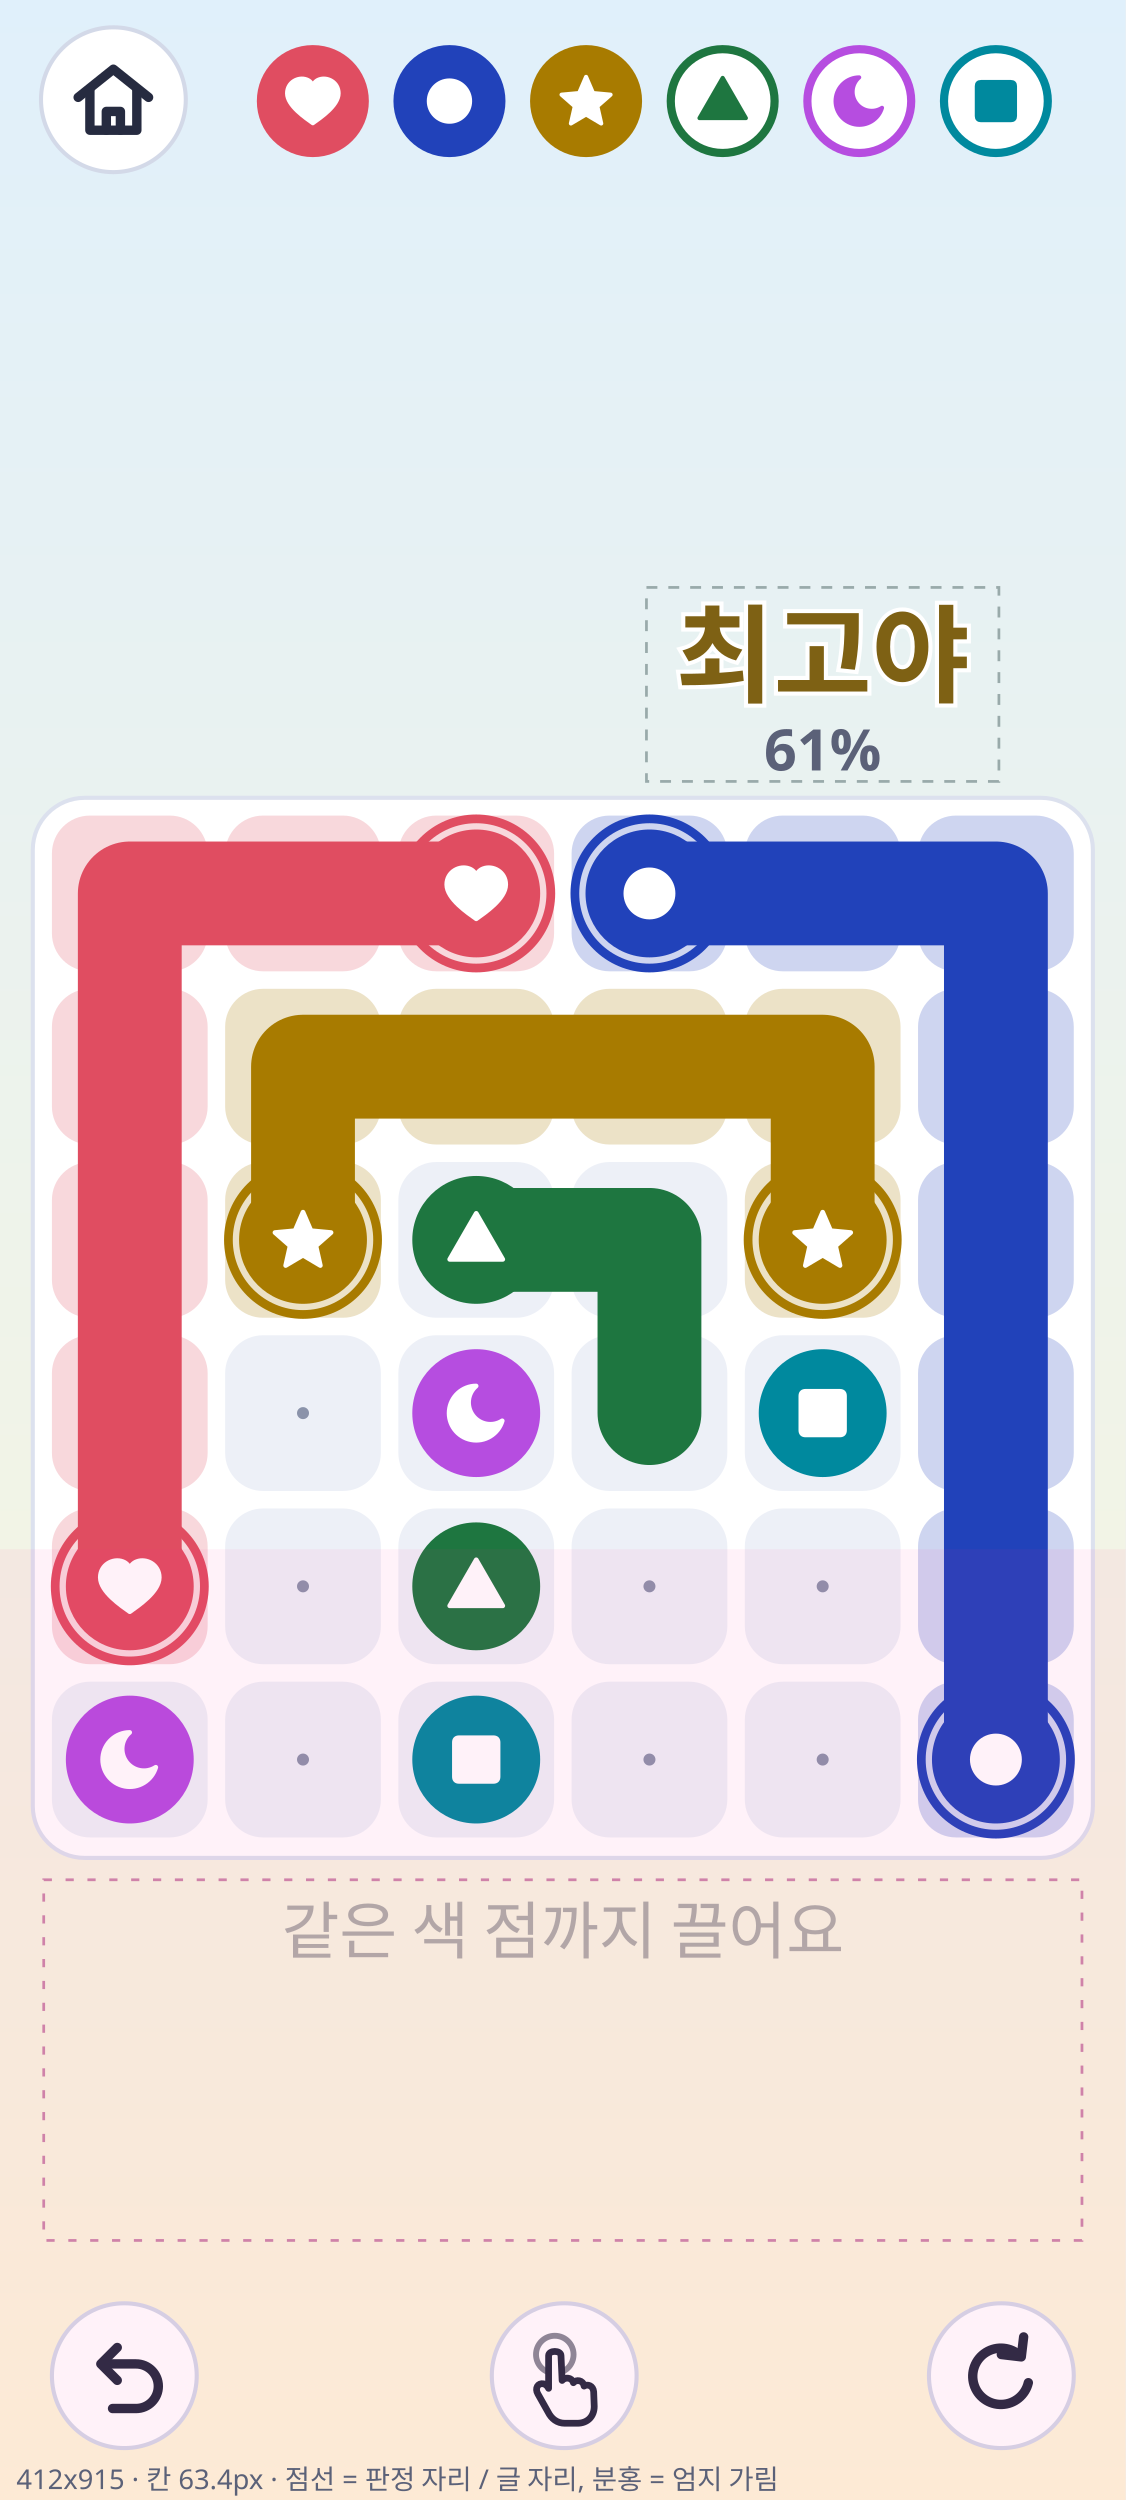
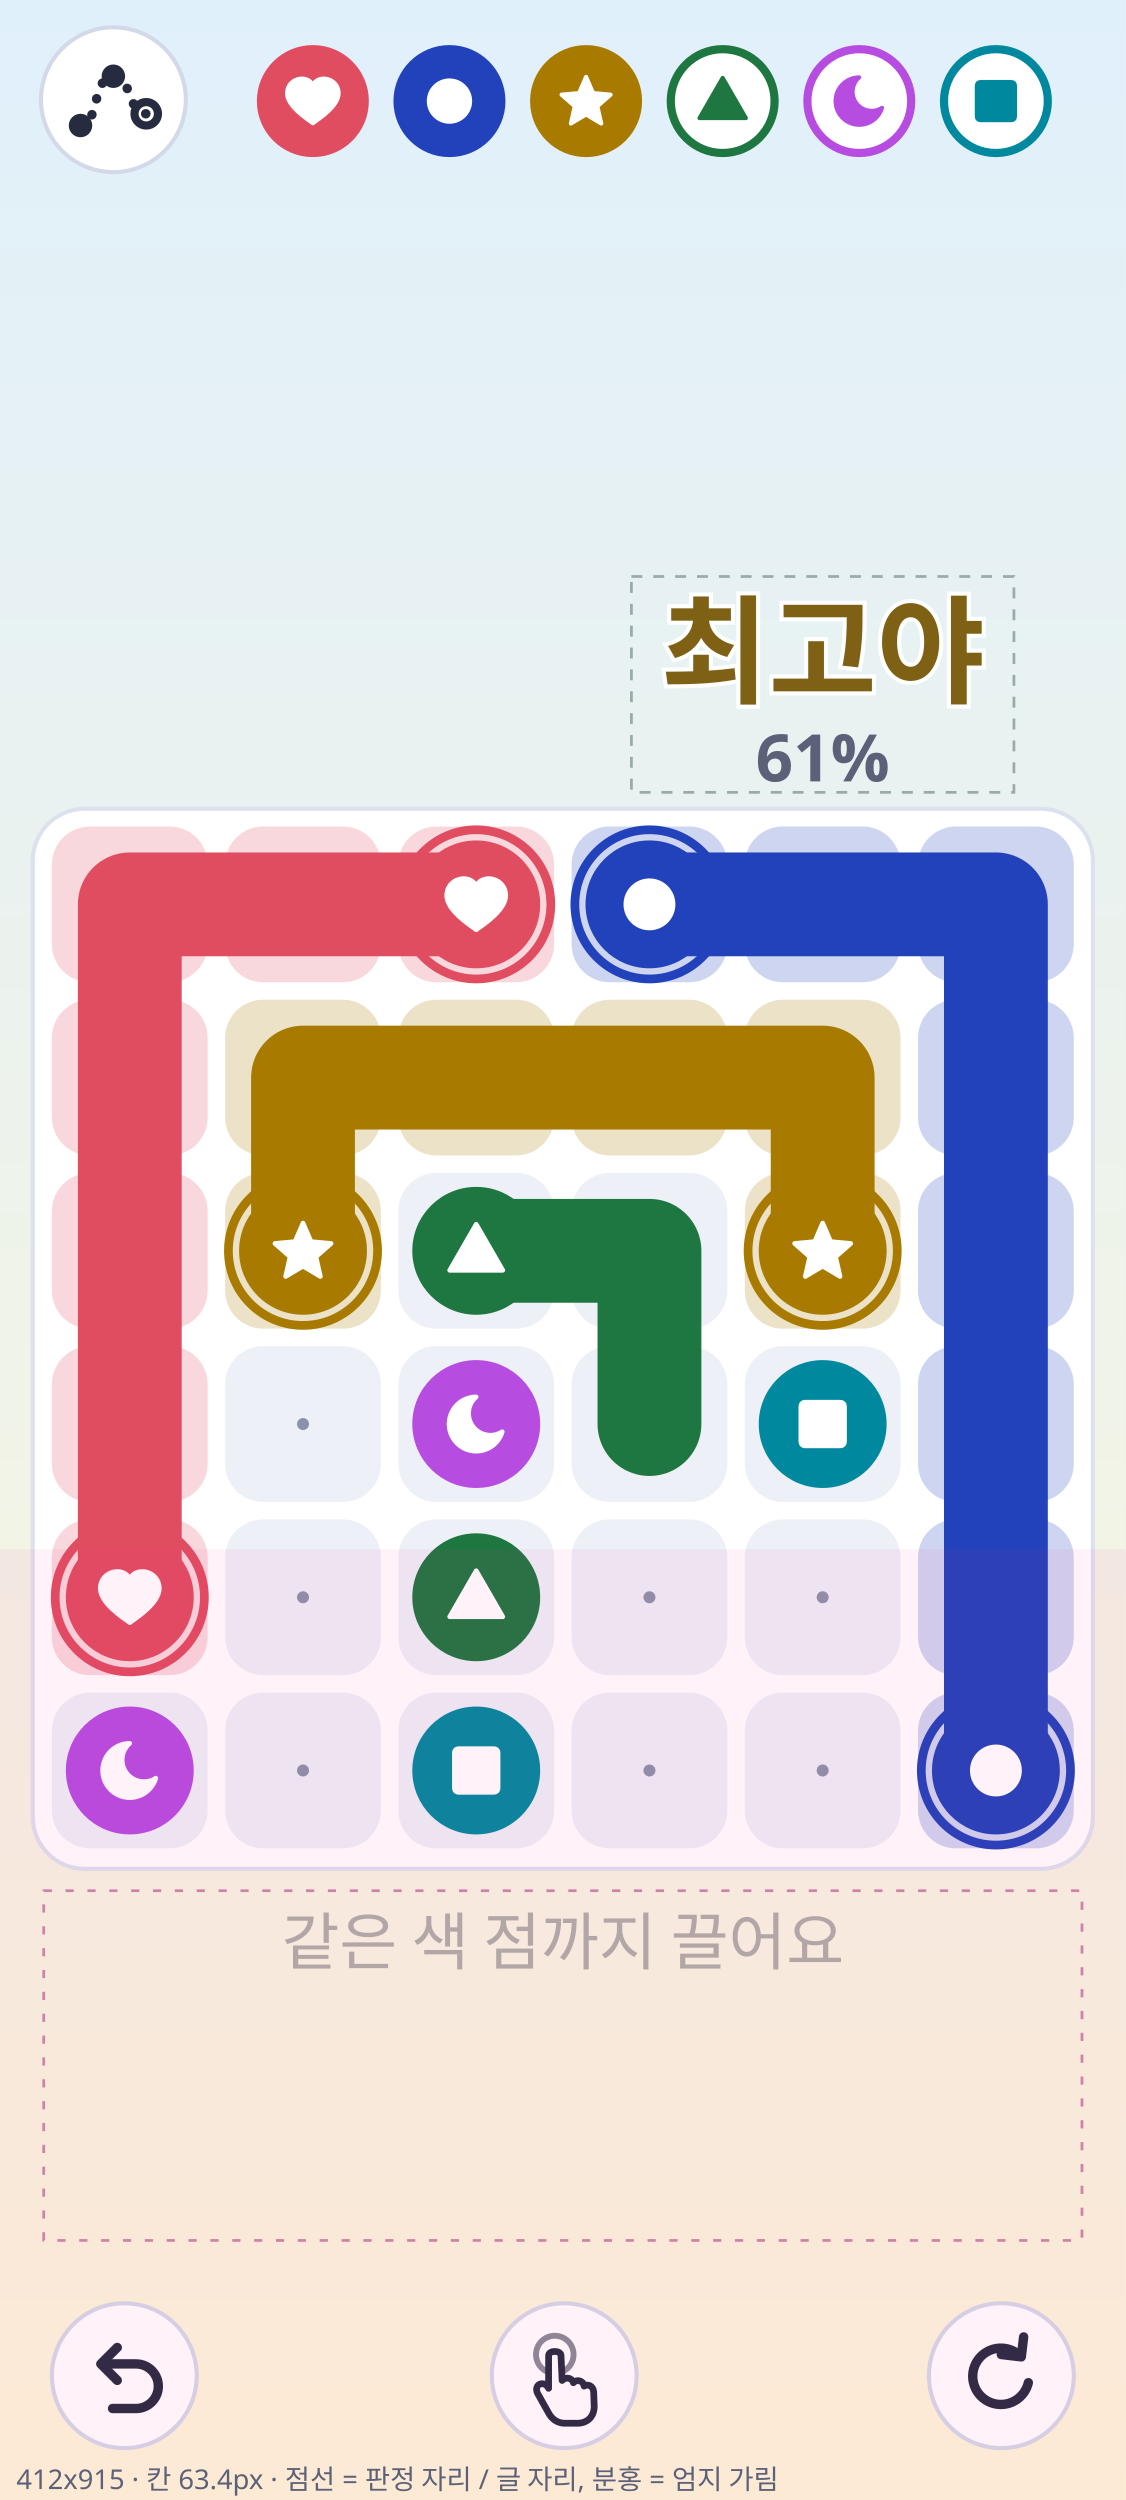
<svg xmlns="http://www.w3.org/2000/svg" width="412" height="915" viewBox="0 0 412 915" font-family="system-ui, sans-serif">
  <defs>
    <linearGradient id="bg" x1="0" y1="0" x2="0" y2="1">
      <stop offset="0" stop-color="#E0F0FB" />
      <stop offset="1" stop-color="#FDF6D9" />
    </linearGradient>
  </defs>
  <rect width="412" height="915" fill="url(#bg)" />
-   <rect x="12" y="292" width="388" height="388" rx="19.0" fill="#FFFFFF" stroke="#DCE1EE" stroke-width="1.5" />
-   <rect x="19.0" y="298.5" width="57.0" height="57.0" rx="13.9" fill="#F8D8DC" />
-   <rect x="82.4" y="298.5" width="57.0" height="57.0" rx="13.9" fill="#F8D8DC" />
-   <rect x="145.8" y="298.5" width="57.0" height="57.0" rx="13.9" fill="#F8D8DC" />
-   <rect x="209.2" y="298.5" width="57.0" height="57.0" rx="13.9" fill="#CED5F0" />
-   <rect x="272.6" y="298.5" width="57.0" height="57.0" rx="13.9" fill="#CED5F0" />
-   <rect x="336.0" y="298.5" width="57.0" height="57.0" rx="13.9" fill="#CED5F0" />
-   <rect x="19.0" y="361.9" width="57.0" height="57.0" rx="13.9" fill="#F8D8DC" />
-   <rect x="82.4" y="361.9" width="57.0" height="57.0" rx="13.9" fill="#ECE2C7" />
-   <rect x="145.8" y="361.9" width="57.0" height="57.0" rx="13.9" fill="#ECE2C7" />
-   <rect x="209.2" y="361.9" width="57.0" height="57.0" rx="13.9" fill="#ECE2C7" />
-   <rect x="272.6" y="361.9" width="57.0" height="57.0" rx="13.9" fill="#ECE2C7" />
-   <rect x="336.0" y="361.9" width="57.0" height="57.0" rx="13.9" fill="#CED5F0" />
-   <rect x="19.0" y="425.3" width="57.0" height="57.0" rx="13.9" fill="#F8D8DC" />
-   <rect x="82.4" y="425.3" width="57.0" height="57.0" rx="13.9" fill="#ECE2C7" />
-   <rect x="145.8" y="425.3" width="57.0" height="57.0" rx="13.9" fill="#EDF0F7" />
-   <circle cx="174.3" cy="453.8" r="2.2" fill="#8B93AA" />
-   <rect x="209.2" y="425.3" width="57.0" height="57.0" rx="13.9" fill="#EDF0F7" />
-   <circle cx="237.7" cy="453.8" r="2.2" fill="#8B93AA" />
-   <rect x="272.6" y="425.3" width="57.0" height="57.0" rx="13.9" fill="#ECE2C7" />
-   <rect x="336.0" y="425.3" width="57.0" height="57.0" rx="13.9" fill="#CED5F0" />
-   <rect x="19.0" y="488.7" width="57.0" height="57.0" rx="13.9" fill="#F8D8DC" />
-   <rect x="82.4" y="488.7" width="57.0" height="57.0" rx="13.9" fill="#EDF0F7" />
-   <circle cx="110.9" cy="517.2" r="2.2" fill="#8B93AA" />
-   <rect x="145.8" y="488.7" width="57.0" height="57.0" rx="13.9" fill="#EDF0F7" />
-   <circle cx="174.3" cy="517.2" r="2.2" fill="#8B93AA" />
-   <rect x="209.2" y="488.7" width="57.0" height="57.0" rx="13.9" fill="#EDF0F7" />
-   <circle cx="237.7" cy="517.2" r="2.2" fill="#8B93AA" />
-   <rect x="272.6" y="488.7" width="57.0" height="57.0" rx="13.9" fill="#EDF0F7" />
-   <circle cx="301.1" cy="517.2" r="2.2" fill="#8B93AA" />
-   <rect x="336.0" y="488.7" width="57.0" height="57.0" rx="13.9" fill="#CED5F0" />
-   <rect x="19.0" y="552.1" width="57.0" height="57.0" rx="13.9" fill="#F8D8DC" />
-   <rect x="82.4" y="552.1" width="57.0" height="57.0" rx="13.9" fill="#EDF0F7" />
-   <circle cx="110.9" cy="580.6" r="2.2" fill="#8B93AA" />
-   <rect x="145.8" y="552.1" width="57.0" height="57.0" rx="13.9" fill="#EDF0F7" />
-   <circle cx="174.3" cy="580.6" r="2.2" fill="#8B93AA" />
-   <rect x="209.2" y="552.1" width="57.0" height="57.0" rx="13.9" fill="#EDF0F7" />
-   <circle cx="237.7" cy="580.6" r="2.2" fill="#8B93AA" />
-   <rect x="272.6" y="552.1" width="57.0" height="57.0" rx="13.9" fill="#EDF0F7" />
-   <circle cx="301.1" cy="580.6" r="2.2" fill="#8B93AA" />
-   <rect x="336.0" y="552.1" width="57.0" height="57.0" rx="13.9" fill="#CED5F0" />
-   <rect x="19.0" y="615.5" width="57.0" height="57.0" rx="13.9" fill="#EDF0F7" />
-   <circle cx="47.5" cy="644.0" r="2.2" fill="#8B93AA" />
-   <rect x="82.4" y="615.5" width="57.0" height="57.0" rx="13.9" fill="#EDF0F7" />
-   <circle cx="110.9" cy="644.0" r="2.2" fill="#8B93AA" />
-   <rect x="145.8" y="615.5" width="57.0" height="57.0" rx="13.9" fill="#EDF0F7" />
-   <circle cx="174.3" cy="644.0" r="2.2" fill="#8B93AA" />
-   <rect x="209.2" y="615.5" width="57.0" height="57.0" rx="13.9" fill="#EDF0F7" />
-   <circle cx="237.7" cy="644.0" r="2.2" fill="#8B93AA" />
-   <rect x="272.6" y="615.5" width="57.0" height="57.0" rx="13.9" fill="#EDF0F7" />
-   <circle cx="301.1" cy="644.0" r="2.2" fill="#8B93AA" />
-   <rect x="336.0" y="615.5" width="57.0" height="57.0" rx="13.9" fill="#CED5F0" />
-   <polyline points="174.3,327.0 110.9,327.0 47.5,327.0 47.5,390.4 47.5,453.8 47.5,517.2 47.5,580.6" fill="none" stroke="#E04D61" stroke-width="38" stroke-linecap="round" stroke-linejoin="round" />
-   <polyline points="237.7,327.0 301.1,327.0 364.5,327.0 364.5,390.4 364.5,453.8 364.5,517.2 364.5,580.6 364.5,644.0" fill="none" stroke="#2142BA" stroke-width="38" stroke-linecap="round" stroke-linejoin="round" />
-   <polyline points="110.9,453.8 110.9,390.4 174.3,390.4 237.7,390.4 301.1,390.4 301.1,453.8" fill="none" stroke="#A87B00" stroke-width="38" stroke-linecap="round" stroke-linejoin="round" />
-   <polyline points="174.3,453.8 237.7,453.8 237.7,517.2" fill="none" stroke="#1E7640" stroke-width="38" stroke-linecap="round" stroke-linejoin="round" />
-   <circle cx="174.3" cy="327.0" r="27.3" fill="none" stroke="#E04D61" stroke-width="3.2" />
-   <circle cx="174.3" cy="327.0" r="23.4" fill="#E04D61" />
-   <path d="M0 0.86 C-0.28 0.66 -1 0.18 -1 -0.30 C-1 -0.74 -0.56 -0.96 -0.24 -0.84 C-0.10 -0.79 -0.02 -0.68 0 -0.58 C0.02 -0.68 0.10 -0.79 0.24 -0.84 C0.56 -0.96 1 -0.74 1 -0.30 C1 0.18 0.28 0.66 0 0.86 Z" transform="translate(174.3 327.0) scale(10.79)" fill="#FFFFFF" stroke="#FFFFFF" stroke-width="0.16" stroke-linejoin="round" />
-   <circle cx="47.5" cy="580.6" r="27.3" fill="none" stroke="#E04D61" stroke-width="3.2" />
-   <circle cx="47.5" cy="580.6" r="23.4" fill="#E04D61" />
-   <path d="M0 0.86 C-0.28 0.66 -1 0.18 -1 -0.30 C-1 -0.74 -0.56 -0.96 -0.24 -0.84 C-0.10 -0.79 -0.02 -0.68 0 -0.58 C0.02 -0.68 0.10 -0.79 0.24 -0.84 C0.56 -0.96 1 -0.74 1 -0.30 C1 0.18 0.28 0.66 0 0.86 Z" transform="translate(47.5 580.6) scale(10.79)" fill="#FFFFFF" stroke="#FFFFFF" stroke-width="0.16" stroke-linejoin="round" />
-   <circle cx="237.7" cy="327.0" r="27.3" fill="none" stroke="#2142BA" stroke-width="3.2" />
-   <circle cx="237.7" cy="327.0" r="23.4" fill="#2142BA" />
-   <path d="M0 -0.80 A0.80 0.80 0 1 1 0 0.80 A0.80 0.80 0 1 1 0 -0.80 Z" transform="translate(237.7 327.0) scale(10.79)" fill="#FFFFFF" stroke="#FFFFFF" stroke-width="0.16" stroke-linejoin="round" />
-   <circle cx="364.5" cy="644.0" r="27.3" fill="none" stroke="#2142BA" stroke-width="3.2" />
-   <circle cx="364.5" cy="644.0" r="23.4" fill="#2142BA" />
-   <path d="M0 -0.80 A0.80 0.80 0 1 1 0 0.80 A0.80 0.80 0 1 1 0 -0.80 Z" transform="translate(364.5 644.0) scale(10.79)" fill="#FFFFFF" stroke="#FFFFFF" stroke-width="0.16" stroke-linejoin="round" />
-   <circle cx="110.9" cy="453.8" r="27.3" fill="none" stroke="#A87B00" stroke-width="3.2" />
-   <circle cx="110.9" cy="453.8" r="23.4" fill="#A87B00" />
-   <path d="M0 -0.94 L0.27 -0.312 L0.951 -0.249 L0.437 0.202 L0.588 0.869 L0 0.52 L-0.588 0.869 L-0.437 0.202 L-0.951 -0.249 L-0.27 -0.312 Z" transform="translate(110.9 453.8) scale(10.79)" fill="#FFFFFF" stroke="#FFFFFF" stroke-width="0.16" stroke-linejoin="round" />
-   <circle cx="301.1" cy="453.8" r="27.3" fill="none" stroke="#A87B00" stroke-width="3.2" />
-   <circle cx="301.1" cy="453.8" r="23.4" fill="#A87B00" />
-   <path d="M0 -0.94 L0.27 -0.312 L0.951 -0.249 L0.437 0.202 L0.588 0.869 L0 0.52 L-0.588 0.869 L-0.437 0.202 L-0.951 -0.249 L-0.27 -0.312 Z" transform="translate(301.1 453.8) scale(10.79)" fill="#FFFFFF" stroke="#FFFFFF" stroke-width="0.16" stroke-linejoin="round" />
-   <circle cx="174.3" cy="453.8" r="23.4" fill="#1E7640" />
-   <path d="M0 -0.90 L0.90 0.66 L-0.90 0.66 Z" transform="translate(174.3 453.8) scale(10.79)" fill="#FFFFFF" stroke="#FFFFFF" stroke-width="0.16" stroke-linejoin="round" />
-   <circle cx="174.3" cy="580.6" r="23.4" fill="#1E7640" />
-   <path d="M0 -0.90 L0.90 0.66 L-0.90 0.66 Z" transform="translate(174.3 580.6) scale(10.79)" fill="#FFFFFF" stroke="#FFFFFF" stroke-width="0.16" stroke-linejoin="round" />
-   <circle cx="174.3" cy="517.2" r="23.4" fill="#B64DE0" />
-   <path d="M0.882 0.261 A0.92 0.92 0 1 1 -0.004 -0.92 A0.74 0.74 0 0 0 0.882 0.261 Z" transform="translate(174.3 517.2) scale(10.79)" fill="#FFFFFF" stroke="#FFFFFF" stroke-width="0.16" stroke-linejoin="round" />
-   <circle cx="47.5" cy="644.0" r="23.4" fill="#B64DE0" />
-   <path d="M0.882 0.261 A0.92 0.92 0 1 1 -0.004 -0.92 A0.74 0.74 0 0 0 0.882 0.261 Z" transform="translate(47.5 644.0) scale(10.79)" fill="#FFFFFF" stroke="#FFFFFF" stroke-width="0.16" stroke-linejoin="round" />
-   <circle cx="301.1" cy="517.2" r="23.4" fill="#00899E" />
-   <path d="M-0.58 -0.74 L0.58 -0.74 Q0.74 -0.74 0.74 -0.58 L0.74 0.58 Q0.74 0.74 0.58 0.74 L-0.58 0.74 Q-0.74 0.74 -0.74 0.58 L-0.74 -0.58 Q-0.74 -0.74 -0.58 -0.74 Z" transform="translate(301.1 517.2) scale(10.79)" fill="#FFFFFF" stroke="#FFFFFF" stroke-width="0.16" stroke-linejoin="round" />
-   <circle cx="174.3" cy="644.0" r="23.4" fill="#00899E" />
-   <path d="M-0.58 -0.74 L0.58 -0.74 Q0.74 -0.74 0.74 -0.58 L0.74 0.58 Q0.74 0.74 0.58 0.74 L-0.58 0.74 Q-0.74 0.74 -0.74 0.58 L-0.74 -0.58 Q-0.74 -0.74 -0.58 -0.74 Z" transform="translate(174.3 644.0) scale(10.79)" fill="#FFFFFF" stroke="#FFFFFF" stroke-width="0.16" stroke-linejoin="round" />
+   <rect x="12" y="296" width="388" height="388" rx="19.0" fill="#FFFFFF" stroke="#DCE1EE" stroke-width="1.5" />
+   <rect x="19.0" y="302.5" width="57.0" height="57.0" rx="13.9" fill="#F8D8DC" />
+   <rect x="82.4" y="302.5" width="57.0" height="57.0" rx="13.9" fill="#F8D8DC" />
+   <rect x="145.8" y="302.5" width="57.0" height="57.0" rx="13.9" fill="#F8D8DC" />
+   <rect x="209.2" y="302.5" width="57.0" height="57.0" rx="13.9" fill="#CED5F0" />
+   <rect x="272.6" y="302.5" width="57.0" height="57.0" rx="13.9" fill="#CED5F0" />
+   <rect x="336.0" y="302.5" width="57.0" height="57.0" rx="13.9" fill="#CED5F0" />
+   <rect x="19.0" y="365.9" width="57.0" height="57.0" rx="13.9" fill="#F8D8DC" />
+   <rect x="82.4" y="365.9" width="57.0" height="57.0" rx="13.9" fill="#ECE2C7" />
+   <rect x="145.8" y="365.9" width="57.0" height="57.0" rx="13.9" fill="#ECE2C7" />
+   <rect x="209.2" y="365.9" width="57.0" height="57.0" rx="13.9" fill="#ECE2C7" />
+   <rect x="272.6" y="365.9" width="57.0" height="57.0" rx="13.9" fill="#ECE2C7" />
+   <rect x="336.0" y="365.9" width="57.0" height="57.0" rx="13.9" fill="#CED5F0" />
+   <rect x="19.0" y="429.3" width="57.0" height="57.0" rx="13.9" fill="#F8D8DC" />
+   <rect x="82.4" y="429.3" width="57.0" height="57.0" rx="13.9" fill="#ECE2C7" />
+   <rect x="145.8" y="429.3" width="57.0" height="57.0" rx="13.9" fill="#EDF0F7" />
+   <circle cx="174.3" cy="457.8" r="2.2" fill="#8B93AA" />
+   <rect x="209.2" y="429.3" width="57.0" height="57.0" rx="13.9" fill="#EDF0F7" />
+   <circle cx="237.7" cy="457.8" r="2.2" fill="#8B93AA" />
+   <rect x="272.6" y="429.3" width="57.0" height="57.0" rx="13.9" fill="#ECE2C7" />
+   <rect x="336.0" y="429.3" width="57.0" height="57.0" rx="13.9" fill="#CED5F0" />
+   <rect x="19.0" y="492.7" width="57.0" height="57.0" rx="13.9" fill="#F8D8DC" />
+   <rect x="82.4" y="492.7" width="57.0" height="57.0" rx="13.9" fill="#EDF0F7" />
+   <circle cx="110.9" cy="521.2" r="2.2" fill="#8B93AA" />
+   <rect x="145.8" y="492.7" width="57.0" height="57.0" rx="13.9" fill="#EDF0F7" />
+   <circle cx="174.3" cy="521.2" r="2.2" fill="#8B93AA" />
+   <rect x="209.2" y="492.7" width="57.0" height="57.0" rx="13.9" fill="#EDF0F7" />
+   <circle cx="237.7" cy="521.2" r="2.2" fill="#8B93AA" />
+   <rect x="272.6" y="492.7" width="57.0" height="57.0" rx="13.9" fill="#EDF0F7" />
+   <circle cx="301.1" cy="521.2" r="2.2" fill="#8B93AA" />
+   <rect x="336.0" y="492.7" width="57.0" height="57.0" rx="13.9" fill="#CED5F0" />
+   <rect x="19.0" y="556.1" width="57.0" height="57.0" rx="13.9" fill="#F8D8DC" />
+   <rect x="82.4" y="556.1" width="57.0" height="57.0" rx="13.9" fill="#EDF0F7" />
+   <circle cx="110.9" cy="584.6" r="2.2" fill="#8B93AA" />
+   <rect x="145.8" y="556.1" width="57.0" height="57.0" rx="13.9" fill="#EDF0F7" />
+   <circle cx="174.3" cy="584.6" r="2.2" fill="#8B93AA" />
+   <rect x="209.2" y="556.1" width="57.0" height="57.0" rx="13.9" fill="#EDF0F7" />
+   <circle cx="237.7" cy="584.6" r="2.2" fill="#8B93AA" />
+   <rect x="272.6" y="556.1" width="57.0" height="57.0" rx="13.9" fill="#EDF0F7" />
+   <circle cx="301.1" cy="584.6" r="2.2" fill="#8B93AA" />
+   <rect x="336.0" y="556.1" width="57.0" height="57.0" rx="13.9" fill="#CED5F0" />
+   <rect x="19.0" y="619.5" width="57.0" height="57.0" rx="13.9" fill="#EDF0F7" />
+   <circle cx="47.5" cy="648.0" r="2.2" fill="#8B93AA" />
+   <rect x="82.4" y="619.5" width="57.0" height="57.0" rx="13.9" fill="#EDF0F7" />
+   <circle cx="110.9" cy="648.0" r="2.2" fill="#8B93AA" />
+   <rect x="145.8" y="619.5" width="57.0" height="57.0" rx="13.9" fill="#EDF0F7" />
+   <circle cx="174.3" cy="648.0" r="2.2" fill="#8B93AA" />
+   <rect x="209.2" y="619.5" width="57.0" height="57.0" rx="13.9" fill="#EDF0F7" />
+   <circle cx="237.7" cy="648.0" r="2.2" fill="#8B93AA" />
+   <rect x="272.6" y="619.5" width="57.0" height="57.0" rx="13.9" fill="#EDF0F7" />
+   <circle cx="301.1" cy="648.0" r="2.2" fill="#8B93AA" />
+   <rect x="336.0" y="619.5" width="57.0" height="57.0" rx="13.9" fill="#CED5F0" />
+   <polyline points="174.3,331.0 110.9,331.0 47.5,331.0 47.5,394.4 47.5,457.8 47.5,521.2 47.5,584.6" fill="none" stroke="#E04D61" stroke-width="38" stroke-linecap="round" stroke-linejoin="round" />
+   <polyline points="237.7,331.0 301.1,331.0 364.5,331.0 364.5,394.4 364.5,457.8 364.5,521.2 364.5,584.6 364.5,648.0" fill="none" stroke="#2142BA" stroke-width="38" stroke-linecap="round" stroke-linejoin="round" />
+   <polyline points="110.9,457.8 110.9,394.4 174.3,394.4 237.7,394.4 301.1,394.4 301.1,457.8" fill="none" stroke="#A87B00" stroke-width="38" stroke-linecap="round" stroke-linejoin="round" />
+   <polyline points="174.3,457.8 237.7,457.8 237.7,521.2" fill="none" stroke="#1E7640" stroke-width="38" stroke-linecap="round" stroke-linejoin="round" />
+   <circle cx="174.3" cy="331.0" r="27.3" fill="none" stroke="#E04D61" stroke-width="3.2" />
+   <circle cx="174.3" cy="331.0" r="23.4" fill="#E04D61" />
+   <path d="M0 0.86 C-0.28 0.66 -1 0.18 -1 -0.30 C-1 -0.74 -0.56 -0.96 -0.24 -0.84 C-0.10 -0.79 -0.02 -0.68 0 -0.58 C0.02 -0.68 0.10 -0.79 0.24 -0.84 C0.56 -0.96 1 -0.74 1 -0.30 C1 0.18 0.28 0.66 0 0.86 Z" transform="translate(174.3 331.0) scale(10.79)" fill="#FFFFFF" stroke="#FFFFFF" stroke-width="0.16" stroke-linejoin="round" />
+   <circle cx="47.5" cy="584.6" r="27.3" fill="none" stroke="#E04D61" stroke-width="3.2" />
+   <circle cx="47.5" cy="584.6" r="23.4" fill="#E04D61" />
+   <path d="M0 0.86 C-0.28 0.66 -1 0.18 -1 -0.30 C-1 -0.74 -0.56 -0.96 -0.24 -0.84 C-0.10 -0.79 -0.02 -0.68 0 -0.58 C0.02 -0.68 0.10 -0.79 0.24 -0.84 C0.56 -0.96 1 -0.74 1 -0.30 C1 0.18 0.28 0.66 0 0.86 Z" transform="translate(47.5 584.6) scale(10.79)" fill="#FFFFFF" stroke="#FFFFFF" stroke-width="0.16" stroke-linejoin="round" />
+   <circle cx="237.7" cy="331.0" r="27.3" fill="none" stroke="#2142BA" stroke-width="3.2" />
+   <circle cx="237.7" cy="331.0" r="23.4" fill="#2142BA" />
+   <path d="M0 -0.80 A0.80 0.80 0 1 1 0 0.80 A0.80 0.80 0 1 1 0 -0.80 Z" transform="translate(237.7 331.0) scale(10.79)" fill="#FFFFFF" stroke="#FFFFFF" stroke-width="0.16" stroke-linejoin="round" />
+   <circle cx="364.5" cy="648.0" r="27.3" fill="none" stroke="#2142BA" stroke-width="3.2" />
+   <circle cx="364.5" cy="648.0" r="23.4" fill="#2142BA" />
+   <path d="M0 -0.80 A0.80 0.80 0 1 1 0 0.80 A0.80 0.80 0 1 1 0 -0.80 Z" transform="translate(364.5 648.0) scale(10.79)" fill="#FFFFFF" stroke="#FFFFFF" stroke-width="0.16" stroke-linejoin="round" />
+   <circle cx="110.9" cy="457.8" r="27.3" fill="none" stroke="#A87B00" stroke-width="3.2" />
+   <circle cx="110.9" cy="457.8" r="23.4" fill="#A87B00" />
+   <path d="M0 -0.94 L0.27 -0.312 L0.951 -0.249 L0.437 0.202 L0.588 0.869 L0 0.52 L-0.588 0.869 L-0.437 0.202 L-0.951 -0.249 L-0.27 -0.312 Z" transform="translate(110.9 457.8) scale(10.79)" fill="#FFFFFF" stroke="#FFFFFF" stroke-width="0.16" stroke-linejoin="round" />
+   <circle cx="301.1" cy="457.8" r="27.3" fill="none" stroke="#A87B00" stroke-width="3.2" />
+   <circle cx="301.1" cy="457.8" r="23.4" fill="#A87B00" />
+   <path d="M0 -0.94 L0.27 -0.312 L0.951 -0.249 L0.437 0.202 L0.588 0.869 L0 0.52 L-0.588 0.869 L-0.437 0.202 L-0.951 -0.249 L-0.27 -0.312 Z" transform="translate(301.1 457.8) scale(10.79)" fill="#FFFFFF" stroke="#FFFFFF" stroke-width="0.16" stroke-linejoin="round" />
+   <circle cx="174.3" cy="457.8" r="23.4" fill="#1E7640" />
+   <path d="M0 -0.90 L0.90 0.66 L-0.90 0.66 Z" transform="translate(174.3 457.8) scale(10.79)" fill="#FFFFFF" stroke="#FFFFFF" stroke-width="0.16" stroke-linejoin="round" />
+   <circle cx="174.3" cy="584.6" r="23.4" fill="#1E7640" />
+   <path d="M0 -0.90 L0.90 0.66 L-0.90 0.66 Z" transform="translate(174.3 584.6) scale(10.79)" fill="#FFFFFF" stroke="#FFFFFF" stroke-width="0.16" stroke-linejoin="round" />
+   <circle cx="174.3" cy="521.2" r="23.4" fill="#B64DE0" />
+   <path d="M0.882 0.261 A0.92 0.92 0 1 1 -0.004 -0.92 A0.74 0.74 0 0 0 0.882 0.261 Z" transform="translate(174.3 521.2) scale(10.79)" fill="#FFFFFF" stroke="#FFFFFF" stroke-width="0.16" stroke-linejoin="round" />
+   <circle cx="47.5" cy="648.0" r="23.4" fill="#B64DE0" />
+   <path d="M0.882 0.261 A0.92 0.92 0 1 1 -0.004 -0.92 A0.74 0.74 0 0 0 0.882 0.261 Z" transform="translate(47.5 648.0) scale(10.79)" fill="#FFFFFF" stroke="#FFFFFF" stroke-width="0.16" stroke-linejoin="round" />
+   <circle cx="301.1" cy="521.2" r="23.4" fill="#00899E" />
+   <path d="M-0.58 -0.74 L0.58 -0.74 Q0.74 -0.74 0.74 -0.58 L0.74 0.58 Q0.74 0.74 0.58 0.74 L-0.58 0.74 Q-0.74 0.74 -0.74 0.58 L-0.74 -0.58 Q-0.74 -0.74 -0.58 -0.74 Z" transform="translate(301.1 521.2) scale(10.79)" fill="#FFFFFF" stroke="#FFFFFF" stroke-width="0.16" stroke-linejoin="round" />
+   <circle cx="174.3" cy="648.0" r="23.4" fill="#00899E" />
+   <path d="M-0.58 -0.74 L0.58 -0.74 Q0.74 -0.74 0.74 -0.58 L0.74 0.58 Q0.74 0.74 0.58 0.74 L-0.58 0.74 Q-0.74 0.74 -0.74 0.58 L-0.74 -0.58 Q-0.74 -0.74 -0.58 -0.74 Z" transform="translate(174.3 648.0) scale(10.79)" fill="#FFFFFF" stroke="#FFFFFF" stroke-width="0.16" stroke-linejoin="round" />
  <circle cx="41.5" cy="36.5" r="26.5" fill="#FFFFFF" stroke="#D3D9E8" stroke-width="1.5" />
  <g transform="translate(20.875 15.875) scale(0.859)">
-     <path d="M9 23 L24 11 L39 23" fill="none" stroke="#262B40" stroke-width="4" stroke-linecap="round" stroke-linejoin="round" />
-     <path d="M14 20 V37 H34 V20" fill="none" stroke="#262B40" stroke-width="4" stroke-linecap="round" stroke-linejoin="round" />
-     <path d="M21 37 V29 H27 V37" fill="none" stroke="#262B40" stroke-width="4" stroke-linecap="round" stroke-linejoin="round" />
+     <path d="M10 35 C18 35 15 14 24 14 C32 14 30 30 38 30" fill="none" stroke="#262B40" stroke-width="4" stroke-linecap="round" stroke-dasharray="0.1 7" />
+     <circle cx="10" cy="35" r="5" fill="#262B40" />
+     <circle cx="24" cy="14" r="5" fill="#262B40" />
+     <circle cx="38" cy="30" r="5" fill="none" stroke="#262B40" stroke-width="3.5" />
  </g>
  <circle cx="45.5" cy="869.5" r="26.5" fill="#FFFFFF" stroke="#D3D9E8" stroke-width="1.5" />
  <g transform="translate(24.875 848.875) scale(0.859)">
    <path d="M15 19 H29 A9.5 9.5 0 0 1 29 38 H19" fill="none" stroke="#262B40" stroke-width="4" stroke-linecap="round" stroke-linejoin="round" />
    <path d="M21 12 L14 19 L21 26" fill="none" stroke="#262B40" stroke-width="4" stroke-linecap="round" stroke-linejoin="round" />
  </g>
  <circle cx="206.5" cy="869.5" r="26.5" fill="#FFFFFF" stroke="#D3D9E8" stroke-width="1.5" />
  <g transform="translate(185.875 848.875) scale(0.859)">
    <circle cx="20" cy="15" r="8" fill="none" stroke="#262B40" stroke-width="2.5" opacity="0.55" />
    <path d="M-0.11 0.02 C-0.11 -0.08 0.11 -0.08 0.11 0.02 L0.13 0.46 C0.18 0.40 0.30 0.40 0.33 0.50 C0.38 0.44 0.50 0.45 0.52 0.56 C0.58 0.52 0.68 0.55 0.69 0.66 L0.70 0.92 C0.70 1.10 0.58 1.22 0.40 1.22 L0.18 1.22 C0.04 1.22 -0.06 1.14 -0.12 1.02 L-0.30 0.70 C-0.36 0.60 -0.30 0.50 -0.20 0.52 C-0.16 0.53 -0.13 0.56 -0.11 0.60 Z" transform="translate(20 15) scale(24)" fill="#FFFFFF" stroke="#262B40" stroke-width="0.12" stroke-linejoin="round" />
  </g>
  <circle cx="366.5" cy="869.5" r="26.5" fill="#FFFFFF" stroke="#D3D9E8" stroke-width="1.5" />
  <g transform="translate(345.875 848.875) scale(0.859)">
    <path d="M35.5 27 A12 12 0 1 1 32 15.5" fill="none" stroke="#262B40" stroke-width="4" stroke-linecap="round" stroke-linejoin="round" />
    <path d="M33.5 7.5 L32.5 16 L24 15" fill="none" stroke="#262B40" stroke-width="4" stroke-linecap="round" stroke-linejoin="round" />
  </g>
  <circle cx="114.5" cy="37.0" r="20.5" fill="#E04D61" />
  <path d="M0 0.86 C-0.28 0.66 -1 0.18 -1 -0.30 C-1 -0.74 -0.56 -0.96 -0.24 -0.84 C-0.10 -0.79 -0.02 -0.68 0 -0.58 C0.02 -0.68 0.10 -0.79 0.24 -0.84 C0.56 -0.96 1 -0.74 1 -0.30 C1 0.18 0.28 0.66 0 0.86 Z" transform="translate(114.5 37.0) scale(9.43)" fill="#FFFFFF" stroke="#FFFFFF" stroke-width="0.16" stroke-linejoin="round" />
  <circle cx="164.5" cy="37.0" r="20.5" fill="#2142BA" />
  <path d="M0 -0.80 A0.80 0.80 0 1 1 0 0.80 A0.80 0.80 0 1 1 0 -0.80 Z" transform="translate(164.5 37.0) scale(9.43)" fill="#FFFFFF" stroke="#FFFFFF" stroke-width="0.16" stroke-linejoin="round" />
  <circle cx="214.5" cy="37.0" r="20.5" fill="#A87B00" />
  <path d="M0 -0.94 L0.27 -0.312 L0.951 -0.249 L0.437 0.202 L0.588 0.869 L0 0.52 L-0.588 0.869 L-0.437 0.202 L-0.951 -0.249 L-0.27 -0.312 Z" transform="translate(214.5 37.0) scale(9.43)" fill="#FFFFFF" stroke="#FFFFFF" stroke-width="0.16" stroke-linejoin="round" />
  <circle cx="264.5" cy="37.0" r="19.0" fill="#FFFFFF" stroke="#1E7640" stroke-width="3" />
  <path d="M0 -0.90 L0.90 0.66 L-0.90 0.66 Z" transform="translate(264.5 37.0) scale(9.43)" fill="#1E7640" stroke="#1E7640" stroke-width="0.16" stroke-linejoin="round" />
  <circle cx="314.5" cy="37.0" r="19.0" fill="#FFFFFF" stroke="#B64DE0" stroke-width="3" />
  <path d="M0.882 0.261 A0.92 0.92 0 1 1 -0.004 -0.92 A0.74 0.74 0 0 0 0.882 0.261 Z" transform="translate(314.5 37.0) scale(9.43)" fill="#B64DE0" stroke="#B64DE0" stroke-width="0.16" stroke-linejoin="round" />
  <circle cx="364.5" cy="37.0" r="19.0" fill="#FFFFFF" stroke="#00899E" stroke-width="3" />
  <path d="M-0.58 -0.74 L0.58 -0.74 Q0.74 -0.74 0.74 -0.58 L0.74 0.58 Q0.74 0.74 0.58 0.74 L-0.58 0.74 Q-0.74 0.74 -0.74 0.58 L-0.74 -0.58 Q-0.74 -0.74 -0.58 -0.74 Z" transform="translate(364.5 37.0) scale(9.43)" fill="#00899E" stroke="#00899E" stroke-width="0.16" stroke-linejoin="round" />
-   <rect x="236.6" y="215" width="129" height="71" fill="none" stroke="#9AA" stroke-dasharray="4 4" />
-   <text x="301.1" y="254" text-anchor="middle" font-size="39" font-weight="800" fill="#7E6114" stroke="#FFFFFF" stroke-width="3" paint-order="stroke">최고야</text>
-   <text x="301.1" y="282" text-anchor="middle" font-size="21" font-weight="700" fill="#5B6178">61%</text>
-   <rect x="16" y="688" width="380" height="132" fill="none" stroke="#C8A" stroke-dasharray="3 5" />
-   <text x="206" y="715" text-anchor="middle" font-size="23" fill="#262B40" opacity="0.35">같은 색 점까지 끌어요</text>
+   <rect x="231.1" y="211" width="140" height="79" fill="none" stroke="#9AA" stroke-dasharray="4 4" />
+   <text x="301.1" y="254" text-anchor="middle" font-size="43" font-weight="800" fill="#7E6114" stroke="#FFFFFF" stroke-width="3" paint-order="stroke">최고야</text>
+   <text x="301.1" y="286" text-anchor="middle" font-size="24" font-weight="700" fill="#5B6178">61%</text>
+   <rect x="16" y="692" width="380" height="128" fill="none" stroke="#C8A" stroke-dasharray="3 5" />
+   <text x="206" y="719" text-anchor="middle" font-size="23" fill="#262B40" opacity="0.35">같은 색 점까지 끌어요</text>
  <rect x="0" y="567" width="412" height="348" fill="#F29" opacity="0.06" />
  <text x="6" y="911" font-size="10" fill="#5B6178">412x915 · 칸 63.4px · 점선 = 판정 자리 / 글 자리, 분홍 = 엄지 가림</text>
</svg>
